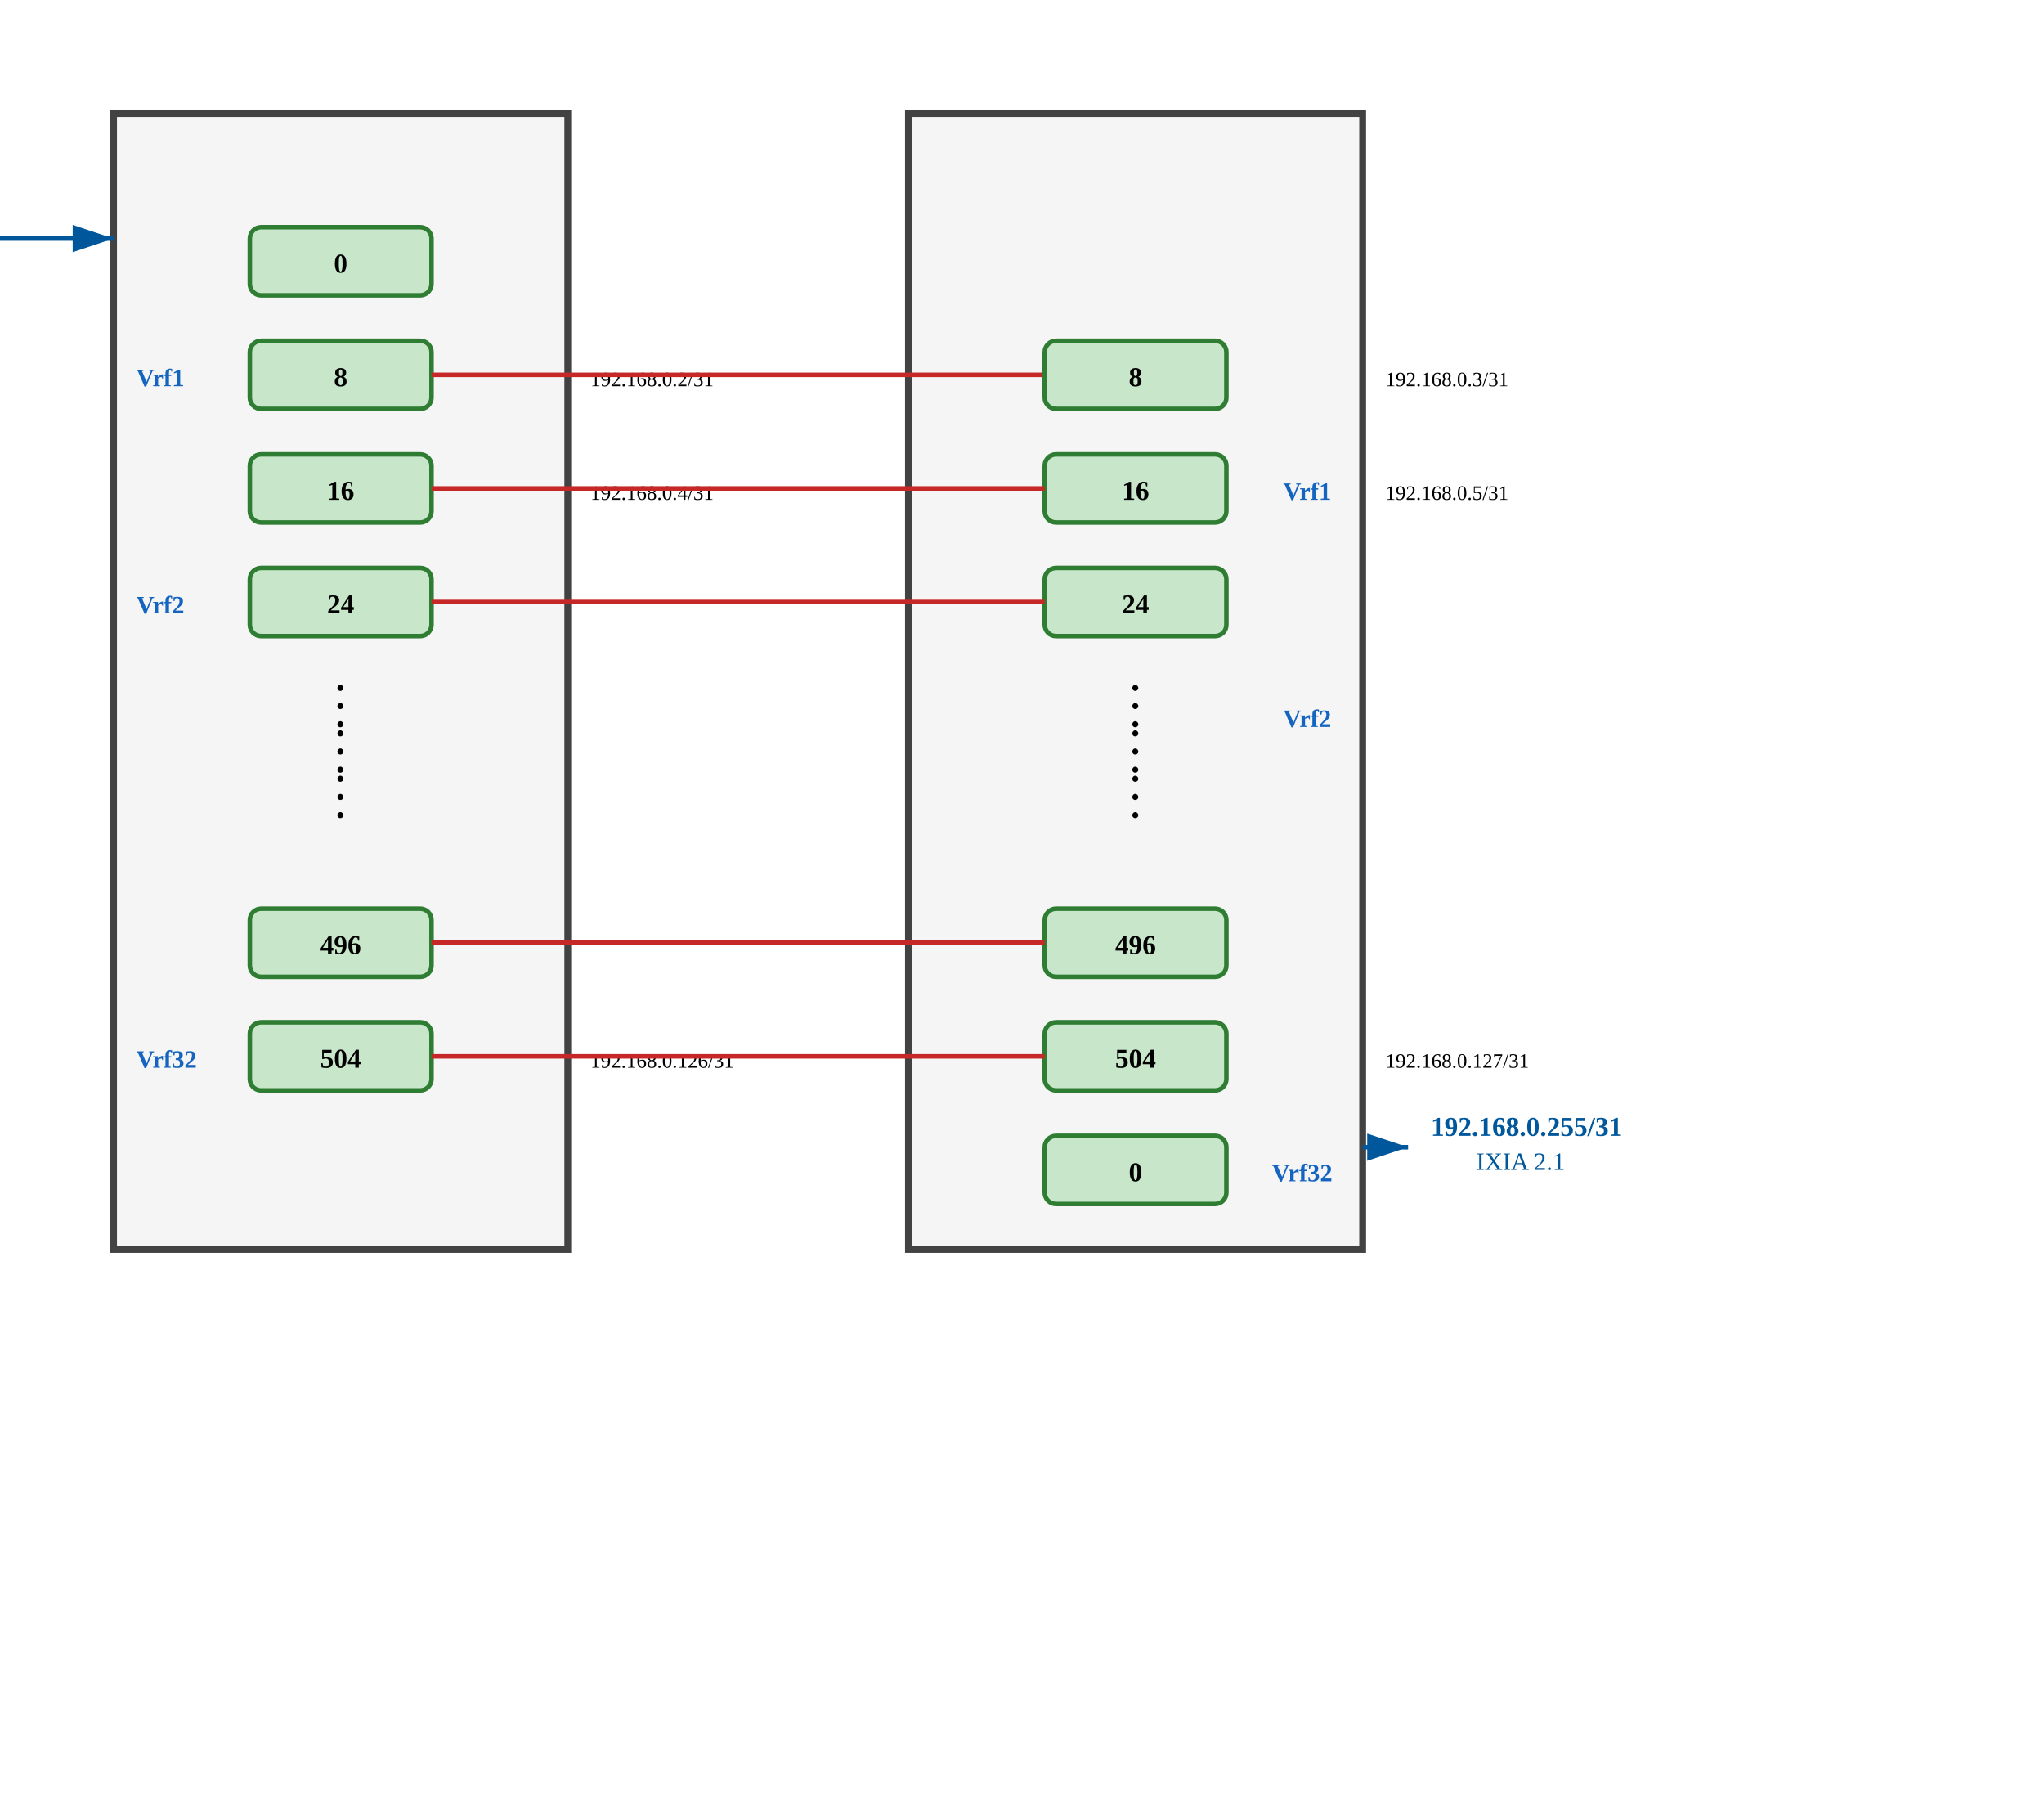
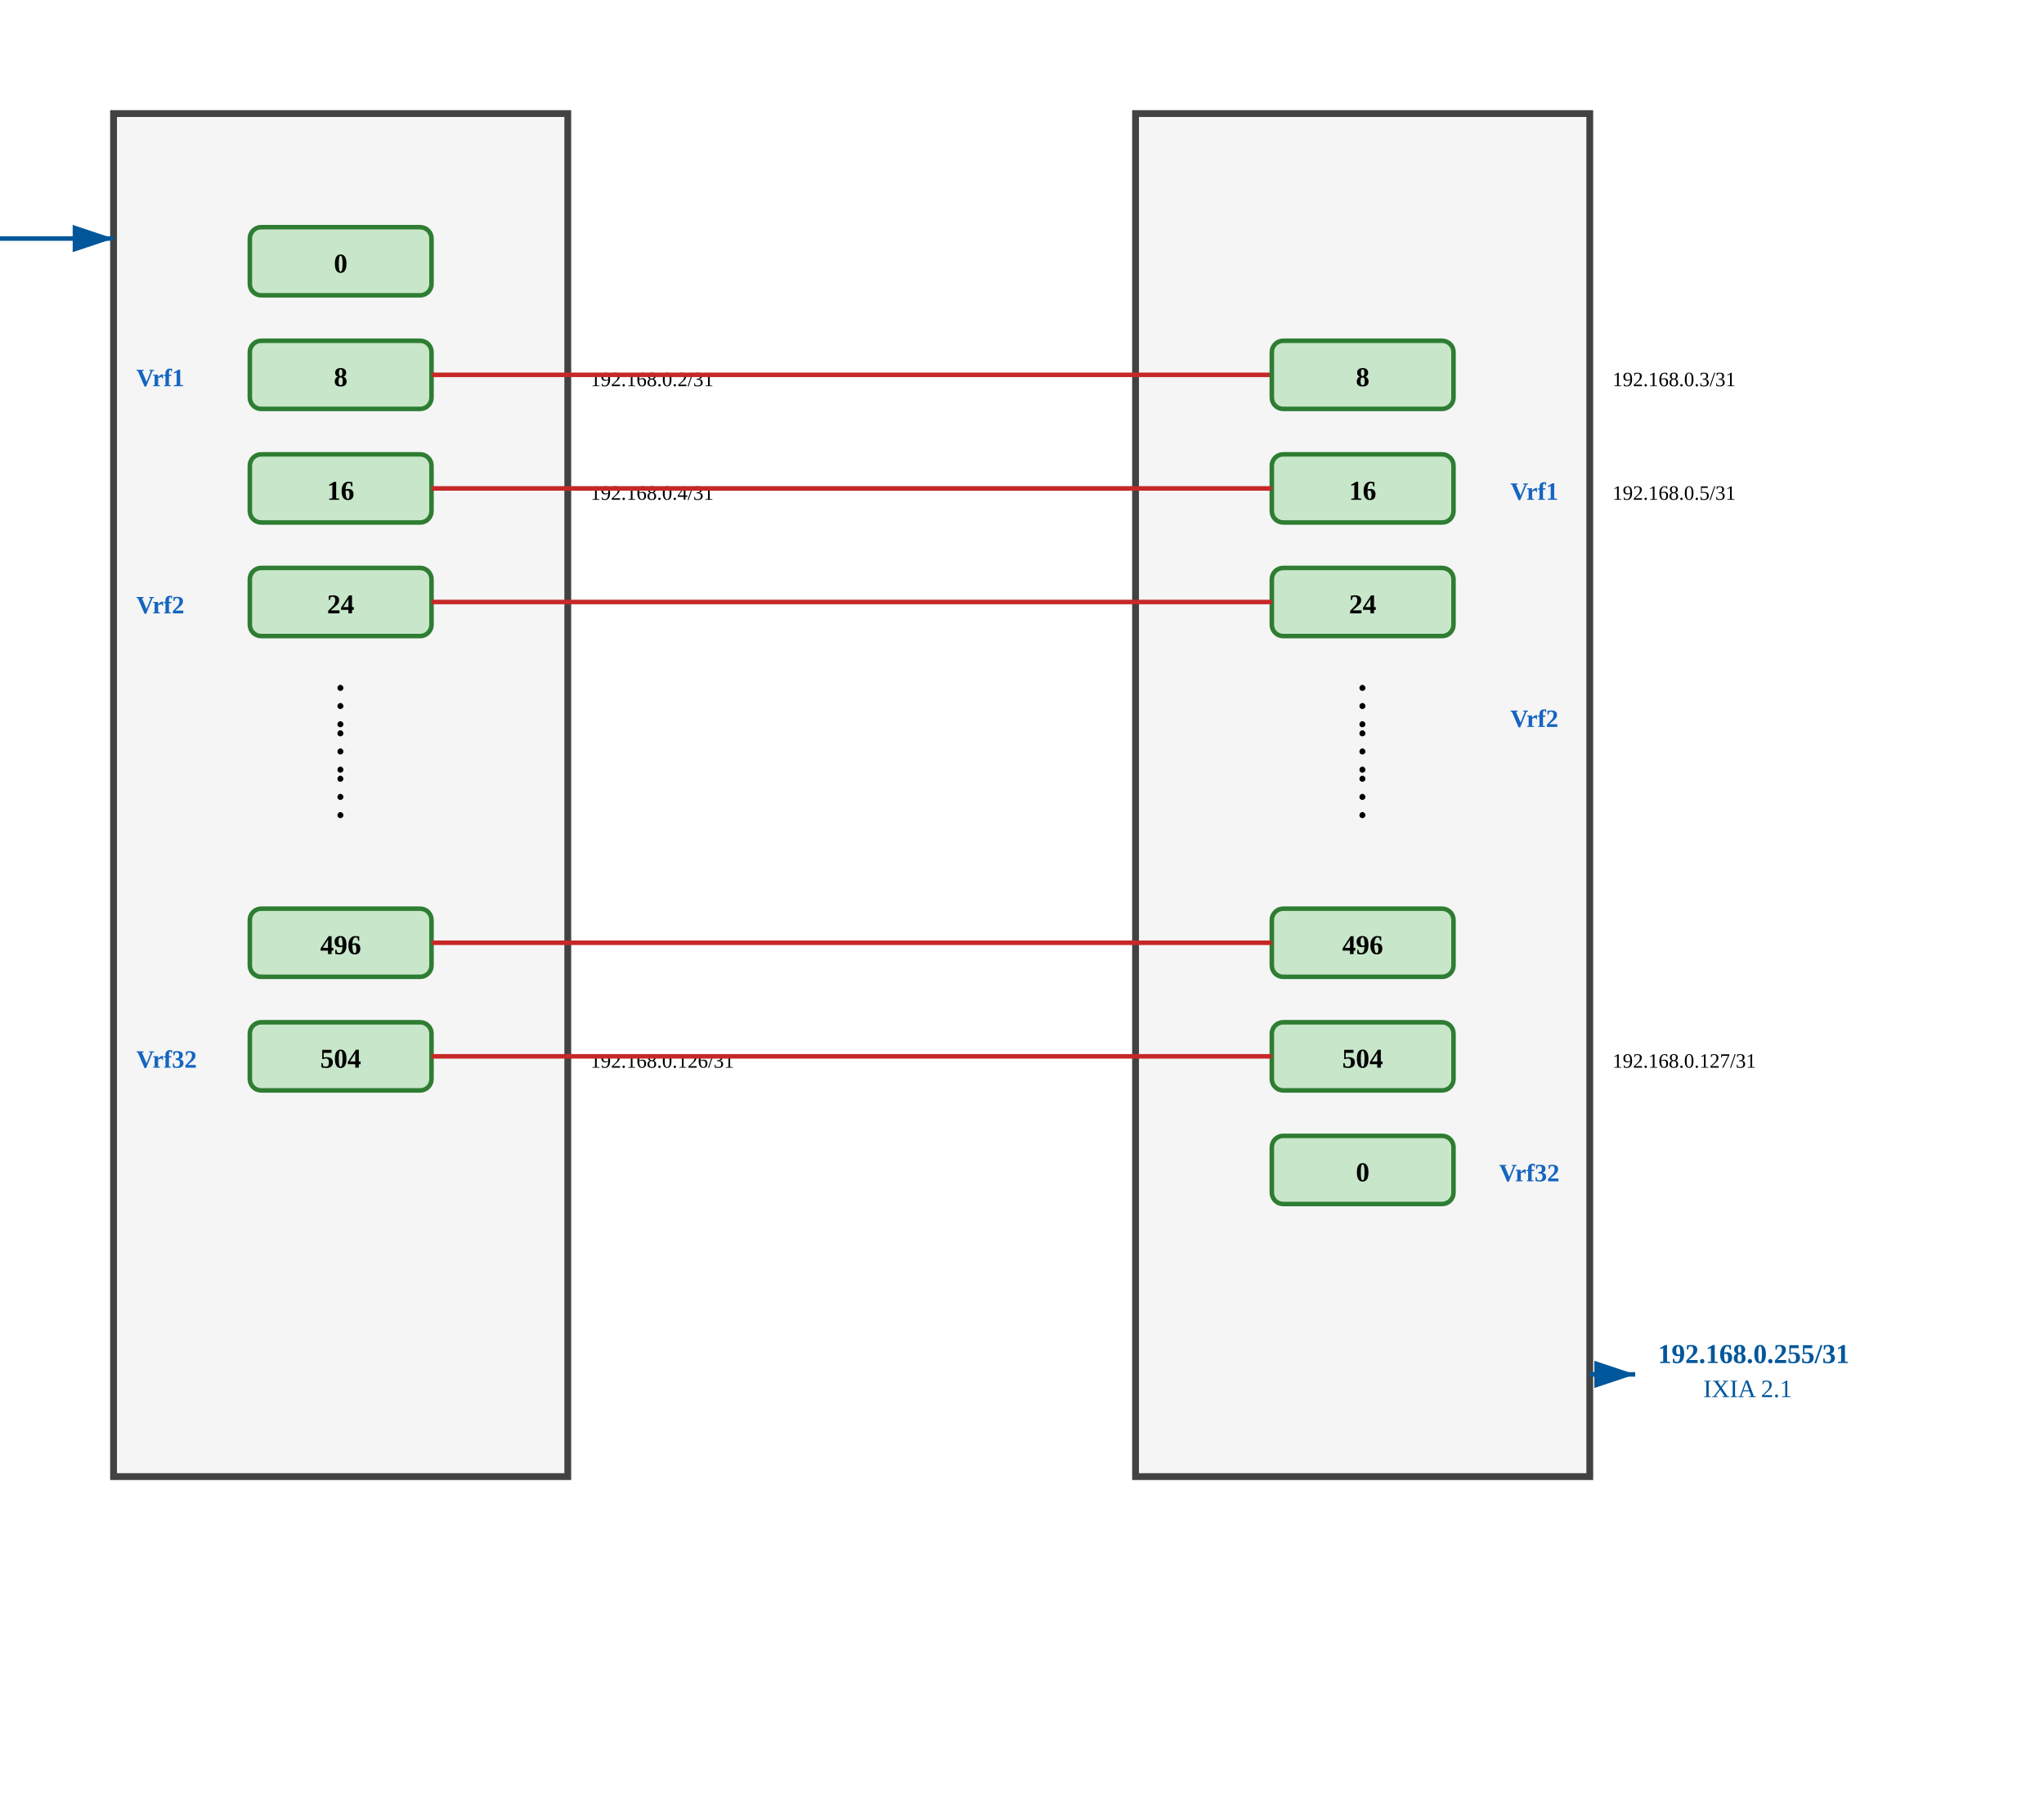
<svg xmlns="http://www.w3.org/2000/svg" width="900" height="800">
  <defs>
    <marker id="arrowred" markerWidth="10" markerHeight="10" refX="9" refY="3" orient="auto" markerUnits="strokeWidth">
      <path d="M0,0 L0,6 L9,3 z" fill="#c62828" />
    </marker>
    <marker id="arrowblue" markerWidth="10" markerHeight="10" refX="9" refY="3" orient="auto" markerUnits="strokeWidth">
      <path d="M0,0 L0,6 L9,3 z" fill="#01579b" />
    </marker>
  </defs>
-   <rect x="50" y="50" width="200" height="500" fill="#f5f5f5" stroke="#424242" stroke-width="3" />
-   <rect x="400" y="50" width="200" height="500" fill="#f5f5f5" stroke="#424242" stroke-width="3" />
+   <rect x="50" y="50" width="200" height="600" fill="#f5f5f5" stroke="#424242" stroke-width="3" />
+   <rect x="500" y="50" width="200" height="600" fill="#f5f5f5" stroke="#424242" stroke-width="3" />
  <text x="-100" y="100" font-size="12px" font-weight="bold" fill="#01579b">192.168.0.1/31</text>
  <text x="-80" y="115" font-size="11px" fill="#01579b">IXIA 1.1</text>
  <line x1="0" y1="105" x2="50" y2="105" stroke="#01579b" stroke-width="2" marker-end="url(#arrowblue)" />
-   <line x1="600" y1="505" x2="620" y2="505" stroke="#01579b" stroke-width="2" marker-end="url(#arrowblue)" />
-   <text x="630" y="500" font-size="12px" font-weight="bold" fill="#01579b">192.168.0.255/31</text>
-   <text x="650" y="515" font-size="11px" fill="#01579b">IXIA 2.1</text>
+   <line x1="700" y1="605" x2="720" y2="605" stroke="#01579b" stroke-width="2" marker-end="url(#arrowblue)" />
+   <text x="730" y="600" font-size="12px" font-weight="bold" fill="#01579b">192.168.0.255/31</text>
+   <text x="750" y="615" font-size="11px" fill="#01579b">IXIA 2.1</text>
  <rect x="110.0" y="100" width="80" height="30" fill="#c8e6c9" stroke="#2e7d32" stroke-width="2" rx="5" />
  <text x="150.0" y="120" text-anchor="middle" font-size="12px" font-weight="bold" fill="#000000">0</text>
  <text x="60" y="170" font-size="11px" font-weight="bold" fill="#1565c0">Vrf1</text>
  <rect x="110.0" y="150" width="80" height="30" fill="#c8e6c9" stroke="#2e7d32" stroke-width="2" rx="5" />
  <text x="150.0" y="170" text-anchor="middle" font-size="12px" font-weight="bold" fill="#000000">8</text>
  <text x="260" y="170" font-size="9px" fill="#000000">192.168.0.2/31</text>
-   <line x1="190.0" y1="165.0" x2="460.0" y2="165.0" stroke="#c62828" stroke-width="2" />
-   <rect x="460.0" y="150" width="80" height="30" fill="#c8e6c9" stroke="#2e7d32" stroke-width="2" rx="5" />
-   <text x="500.0" y="170" text-anchor="middle" font-size="12px" font-weight="bold" fill="#000000">8</text>
-   <text x="610" y="170" font-size="9px" fill="#000000">192.168.0.3/31</text>
-   <text x="565" y="220" font-size="11px" font-weight="bold" fill="#1565c0">Vrf1</text>
+   <line x1="190.0" y1="165.0" x2="560.0" y2="165.0" stroke="#c62828" stroke-width="2" />
+   <rect x="560.0" y="150" width="80" height="30" fill="#c8e6c9" stroke="#2e7d32" stroke-width="2" rx="5" />
+   <text x="600.0" y="170" text-anchor="middle" font-size="12px" font-weight="bold" fill="#000000">8</text>
+   <text x="710" y="170" font-size="9px" fill="#000000">192.168.0.3/31</text>
+   <text x="665" y="220" font-size="11px" font-weight="bold" fill="#1565c0">Vrf1</text>
  <rect x="110.0" y="200" width="80" height="30" fill="#c8e6c9" stroke="#2e7d32" stroke-width="2" rx="5" />
  <text x="150.0" y="220" text-anchor="middle" font-size="12px" font-weight="bold" fill="#000000">16</text>
  <text x="260" y="220" font-size="9px" fill="#000000">192.168.0.4/31</text>
  <text x="60" y="270" font-size="11px" font-weight="bold" fill="#1565c0">Vrf2</text>
-   <rect x="460.0" y="200" width="80" height="30" fill="#c8e6c9" stroke="#2e7d32" stroke-width="2" rx="5" />
-   <text x="500.0" y="220" text-anchor="middle" font-size="12px" font-weight="bold" fill="#000000">16</text>
-   <text x="610" y="220" font-size="9px" fill="#000000">192.168.0.5/31</text>
-   <line x1="190.0" y1="215.0" x2="460.0" y2="215.0" stroke="#c62828" stroke-width="2" />
+   <rect x="560.0" y="200" width="80" height="30" fill="#c8e6c9" stroke="#2e7d32" stroke-width="2" rx="5" />
+   <text x="600.0" y="220" text-anchor="middle" font-size="12px" font-weight="bold" fill="#000000">16</text>
+   <text x="710" y="220" font-size="9px" fill="#000000">192.168.0.5/31</text>
+   <line x1="190.0" y1="215.0" x2="560.0" y2="215.0" stroke="#c62828" stroke-width="2" />
  <rect x="110.0" y="250" width="80" height="30" fill="#c8e6c9" stroke="#2e7d32" stroke-width="2" rx="5" />
  <text x="150.0" y="270" text-anchor="middle" font-size="12px" font-weight="bold" fill="#000000">24</text>
-   <rect x="460.0" y="250" width="80" height="30" fill="#c8e6c9" stroke="#2e7d32" stroke-width="2" rx="5" />
-   <text x="500.0" y="270" text-anchor="middle" font-size="12px" font-weight="bold" fill="#000000">24</text>
-   <text x="565" y="320" font-size="11px" font-weight="bold" fill="#1565c0">Vrf2</text>
-   <line x1="190.0" y1="265.0" x2="460.0" y2="265.0" stroke="#c62828" stroke-width="2" />
+   <rect x="560.0" y="250" width="80" height="30" fill="#c8e6c9" stroke="#2e7d32" stroke-width="2" rx="5" />
+   <text x="600.0" y="270" text-anchor="middle" font-size="12px" font-weight="bold" fill="#000000">24</text>
+   <text x="665" y="320" font-size="11px" font-weight="bold" fill="#1565c0">Vrf2</text>
+   <line x1="190.0" y1="265.0" x2="560.0" y2="265.0" stroke="#c62828" stroke-width="2" />
  <text x="150.0" y="320" text-anchor="middle" font-size="24px" fill="#000000">⋮</text>
  <text x="150.0" y="340" text-anchor="middle" font-size="24px" fill="#000000">⋮</text>
  <text x="150.0" y="360" text-anchor="middle" font-size="24px" fill="#000000">⋮</text>
-   <text x="500.0" y="320" text-anchor="middle" font-size="24px" fill="#000000">⋮</text>
-   <text x="500.0" y="340" text-anchor="middle" font-size="24px" fill="#000000">⋮</text>
-   <text x="500.0" y="360" text-anchor="middle" font-size="24px" fill="#000000">⋮</text>
+   <text x="600.0" y="320" text-anchor="middle" font-size="24px" fill="#000000">⋮</text>
+   <text x="600.0" y="340" text-anchor="middle" font-size="24px" fill="#000000">⋮</text>
+   <text x="600.0" y="360" text-anchor="middle" font-size="24px" fill="#000000">⋮</text>
  <rect x="110.0" y="400" width="80" height="30" fill="#c8e6c9" stroke="#2e7d32" stroke-width="2" rx="5" />
  <text x="150.0" y="420" text-anchor="middle" font-size="12px" font-weight="bold" fill="#000000">496</text>
  <text x="60" y="470" font-size="11px" font-weight="bold" fill="#1565c0">Vrf32</text>
-   <rect x="460.0" y="400" width="80" height="30" fill="#c8e6c9" stroke="#2e7d32" stroke-width="2" rx="5" />
-   <text x="500.0" y="420" text-anchor="middle" font-size="12px" font-weight="bold" fill="#000000">496</text>
-   <line x1="190.0" y1="415.0" x2="460.0" y2="415.0" stroke="#c62828" stroke-width="2" />
+   <rect x="560.0" y="400" width="80" height="30" fill="#c8e6c9" stroke="#2e7d32" stroke-width="2" rx="5" />
+   <text x="600.0" y="420" text-anchor="middle" font-size="12px" font-weight="bold" fill="#000000">496</text>
+   <line x1="190.0" y1="415.0" x2="560.0" y2="415.0" stroke="#c62828" stroke-width="2" />
  <rect x="110.0" y="450" width="80" height="30" fill="#c8e6c9" stroke="#2e7d32" stroke-width="2" rx="5" />
  <text x="150.0" y="470" text-anchor="middle" font-size="12px" font-weight="bold" fill="#000000">504</text>
  <text x="260" y="470" font-size="9px" fill="#000000">192.168.0.126/31</text>
-   <rect x="460.0" y="450" width="80" height="30" fill="#c8e6c9" stroke="#2e7d32" stroke-width="2" rx="5" />
-   <text x="500.0" y="470" text-anchor="middle" font-size="12px" font-weight="bold" fill="#000000">504</text>
-   <text x="610" y="470" font-size="9px" fill="#000000">192.168.0.127/31</text>
-   <text x="560" y="520" font-size="11px" font-weight="bold" fill="#1565c0">Vrf32</text>
-   <line x1="190.0" y1="465.0" x2="460.0" y2="465.0" stroke="#c62828" stroke-width="2" />
-   <rect x="460.0" y="500" width="80" height="30" fill="#c8e6c9" stroke="#2e7d32" stroke-width="2" rx="5" />
-   <text x="500.0" y="520" text-anchor="middle" font-size="12px" font-weight="bold" fill="#000000">0</text>
+   <rect x="560.0" y="450" width="80" height="30" fill="#c8e6c9" stroke="#2e7d32" stroke-width="2" rx="5" />
+   <text x="600.0" y="470" text-anchor="middle" font-size="12px" font-weight="bold" fill="#000000">504</text>
+   <text x="710" y="470" font-size="9px" fill="#000000">192.168.0.127/31</text>
+   <text x="660" y="520" font-size="11px" font-weight="bold" fill="#1565c0">Vrf32</text>
+   <line x1="190.0" y1="465.0" x2="560.0" y2="465.0" stroke="#c62828" stroke-width="2" />
+   <rect x="560.0" y="500" width="80" height="30" fill="#c8e6c9" stroke="#2e7d32" stroke-width="2" rx="5" />
+   <text x="600.0" y="520" text-anchor="middle" font-size="12px" font-weight="bold" fill="#000000">0</text>
</svg>
